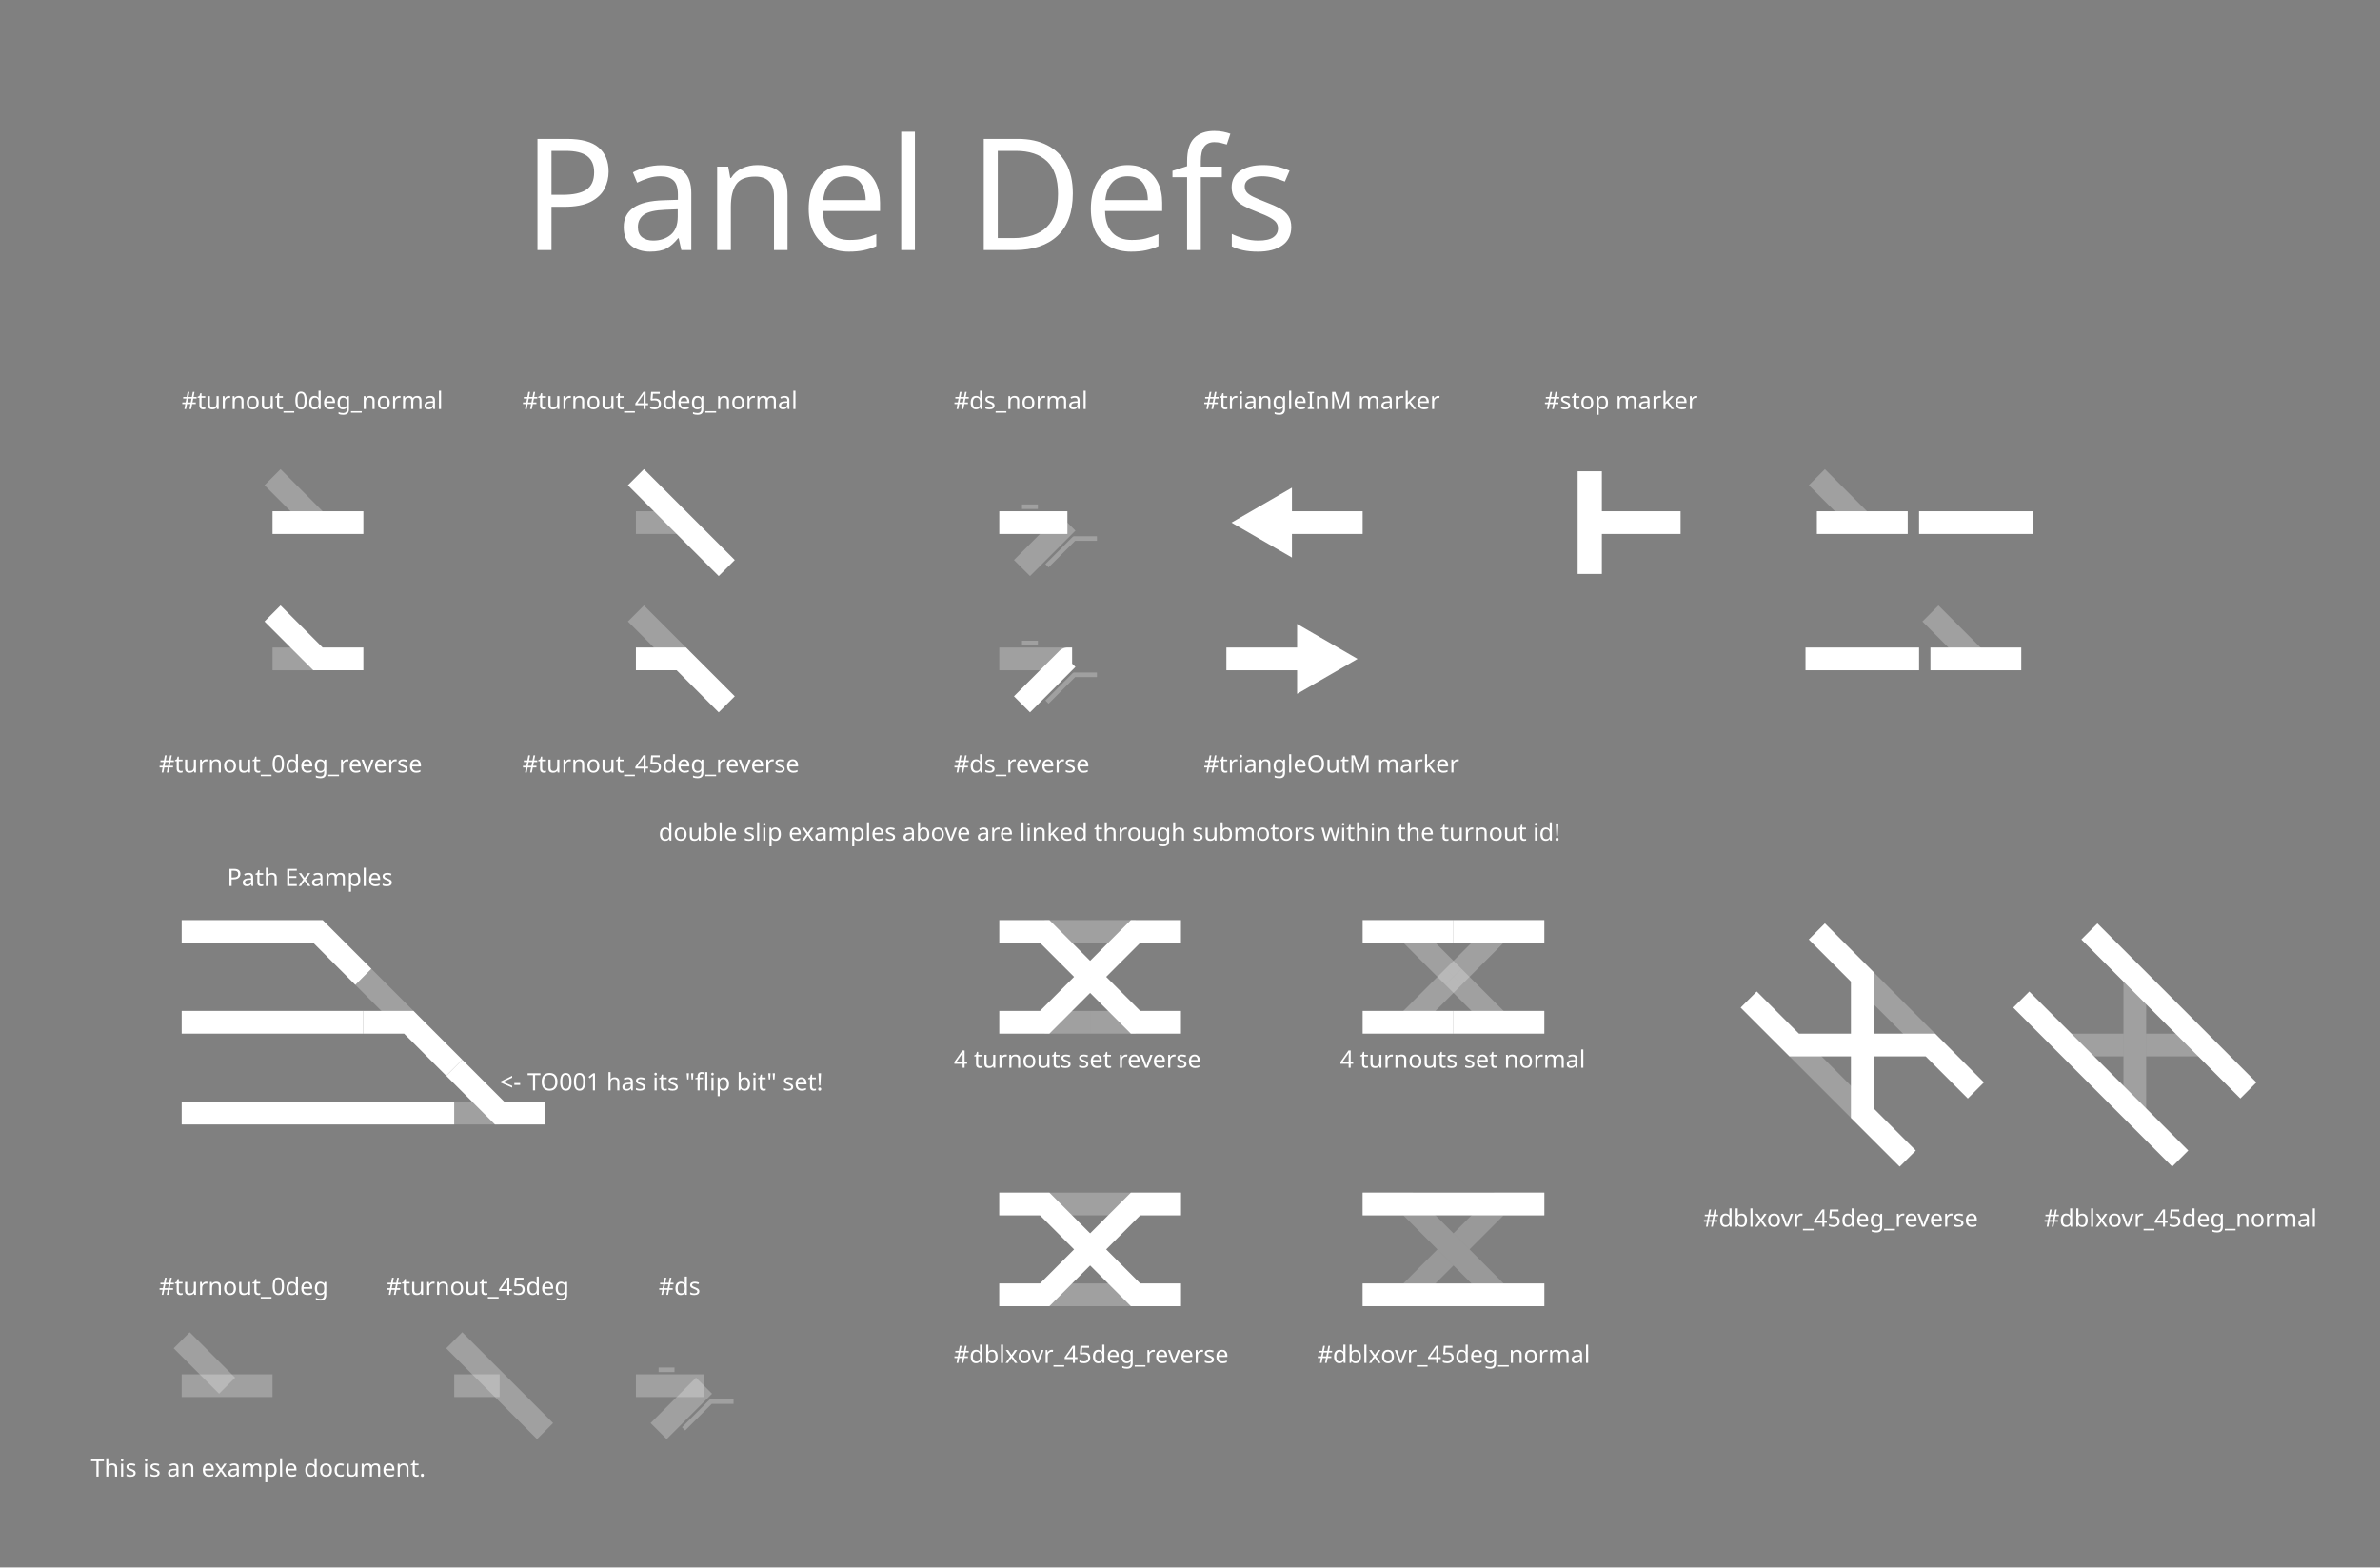
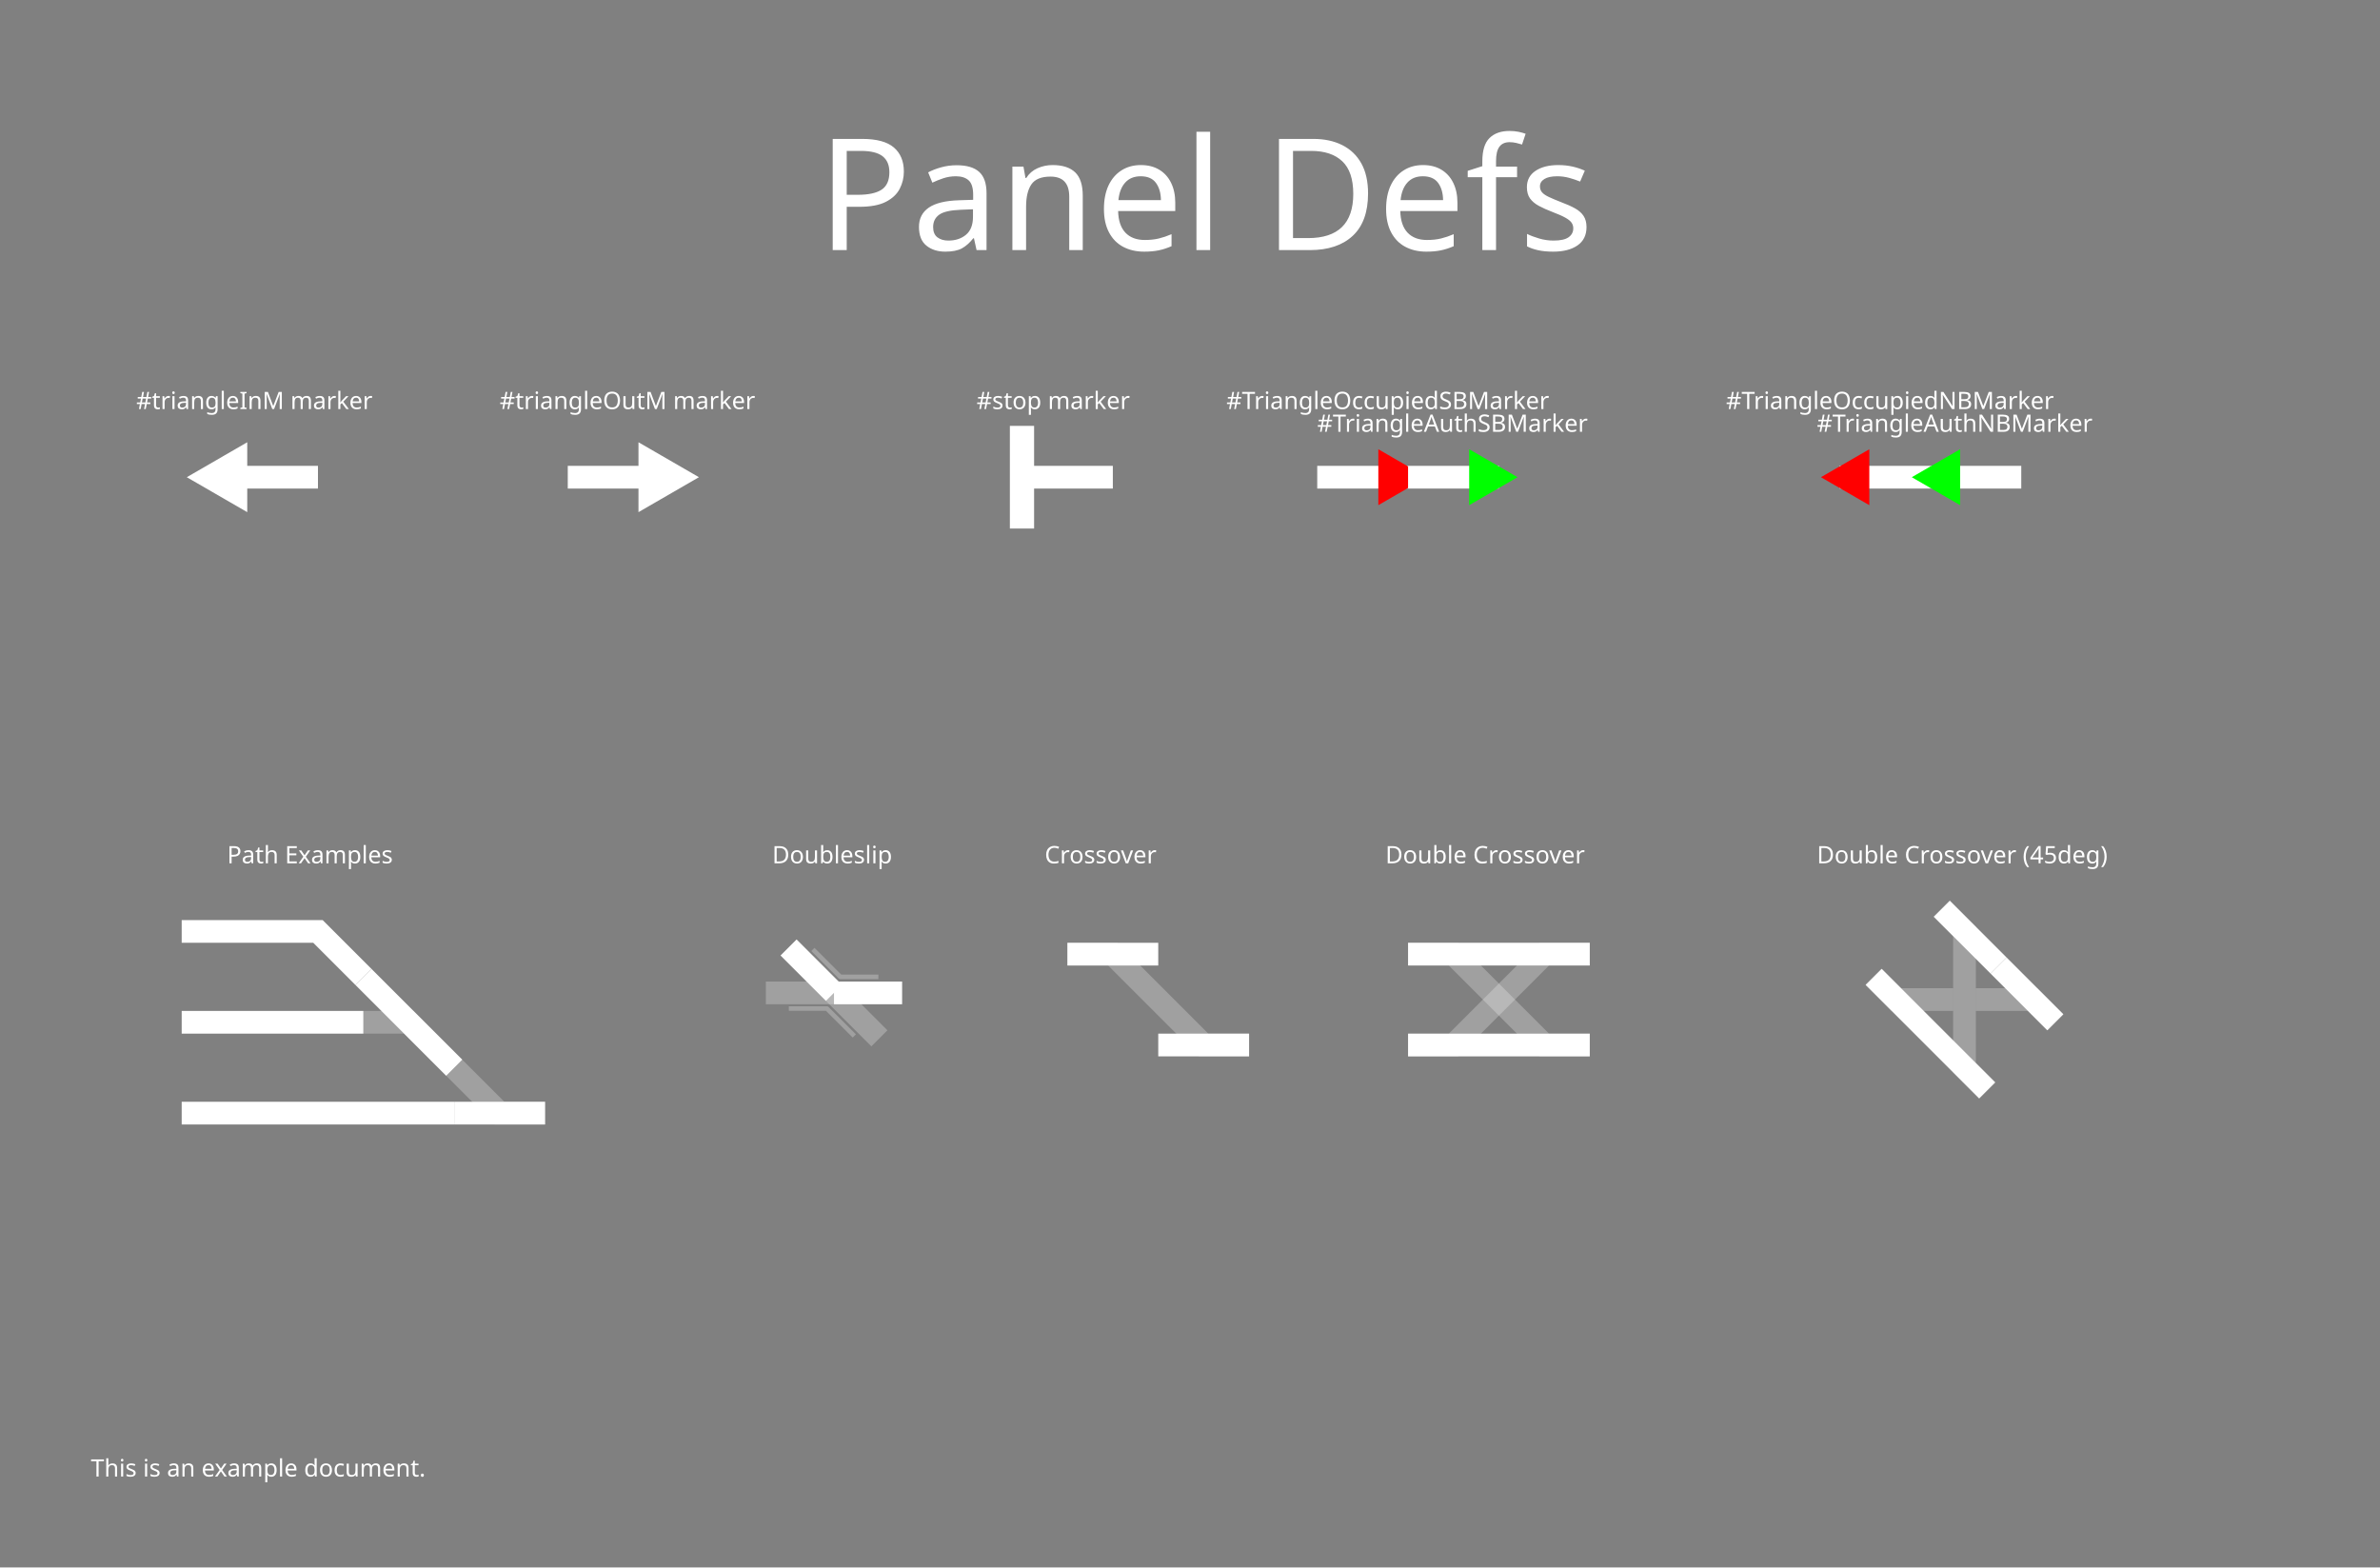
<svg xmlns="http://www.w3.org/2000/svg" xmlns:xlink="http://www.w3.org/1999/xlink" width="1047.958" height="690.115" id="svg2" version="1.1">
  <defs id="defs4">
    <linearGradient id="linearGradient5066">
      <stop style="stop-color:#000000;stop-opacity:0.188;" offset="0" id="stop5068" />
      <stop style="stop-color:#000000;stop-opacity:0;" offset="1" id="stop5070" />
    </linearGradient>
    <linearGradient id="linearGradient4692">
      <stop id="stop4694" offset="0" style="stop-color:#ffffff;stop-opacity:0.753;" />
      <stop id="stop4696" offset="1" style="stop-color:#ffffff;stop-opacity:0;" />
    </linearGradient>
    <linearGradient id="linearGradient4186">
      <stop style="stop-color:#808080;stop-opacity:1;" offset="0" id="stop4188" />
      <stop style="stop-color:#000000;stop-opacity:0;" offset="1" id="stop4190" />
    </linearGradient>
    <linearGradient id="linearGradient4137" paint="solid">
      <stop style="stop-color:#00ff00;stop-opacity:1;" offset="0" id="stop4139" />
    </linearGradient>
    <linearGradient xlink:href="#linearGradient4186" id="linearGradient4976" gradientUnits="userSpaceOnUse" x1="39.5" y1="75.114" x2="70.5" y2="75.114" />
    <linearGradient xlink:href="#linearGradient4186" id="linearGradient4978" gradientUnits="userSpaceOnUse" x1="39.5" y1="75.114" x2="70.5" y2="75.114" />
    <radialGradient xlink:href="#linearGradient4692" id="radialGradient5060" gradientUnits="userSpaceOnUse" cx="55" cy="75.114" fx="55" fy="75.114" r="15" />
    <radialGradient xlink:href="#linearGradient5066" id="radialGradient5064" gradientUnits="userSpaceOnUse" cx="55" cy="75.114" fx="55" fy="75.114" r="15" />
    <radialGradient xlink:href="#linearGradient4692" id="radialGradient4247" gradientUnits="userSpaceOnUse" cx="55" cy="75.114" fx="55" fy="75.114" r="15" />
    <radialGradient xlink:href="#linearGradient5066" id="radialGradient4249" gradientUnits="userSpaceOnUse" cx="55" cy="75.114" fx="55" fy="75.114" r="15" />
    <radialGradient xlink:href="#linearGradient5066" id="radialGradient4251" gradientUnits="userSpaceOnUse" cx="55" cy="75.114" fx="55" fy="75.114" r="15" />
    <linearGradient xlink:href="#linearGradient4186" id="linearGradient4253" gradientUnits="userSpaceOnUse" x1="39.5" y1="75.114" x2="70.5" y2="75.114" />
    <linearGradient xlink:href="#linearGradient4186" id="linearGradient4255" gradientUnits="userSpaceOnUse" x1="39.5" y1="75.114" x2="70.5" y2="75.114" />
    <marker orient="auto" refY="0" refX="0.6" id="TriangleAuthNBMarker" style="overflow:visible">
      <path id="TriangleAuthNBMarkerPath" d="m 5.77,0 -8.65,5 0,-10 8.65,5 z" style="fill:#00ff00;fill-rule:evenodd;stroke:#00ff00;stroke-width:1pt;marker-start:none" transform="scale(0.2,0.2)" />
    </marker>
    <marker orient="auto" refY="0" refX="-0.6" id="TriangleAuthSBMarker" style="overflow:visible">
      <path id="TriangleAuthSBMarkerPath" d="m 5.77,0 -8.65,5 0,-10 8.65,5 z" style="fill:#00ff00;fill-rule:evenodd;stroke:#00ff00;stroke-width:1pt;marker-start:none" transform="scale(-0.2,-0.2)" />
    </marker>
    <marker orient="auto" refY="0" refX="0.6" id="TriangleOccupiedNBMarker" style="overflow:visible">
      <path id="TriangleOccupiedNBMarkerPath" d="m 5.77,0 -8.65,5 0,-10 8.65,5 z" style="fill:#ff0000;fill-rule:evenodd;stroke:#ff0000;stroke-width:1pt;marker-start:none" transform="scale(0.2,0.2)" />
    </marker>
    <marker orient="auto" refY="0" refX="-0.6" id="TriangleOccupiedSBMarker" style="overflow:visible">
      <path id="TriangleOccupiedSBMarkerPath" d="m 5.77,0 -8.65,5 0,-10 8.65,5 z" style="fill:#ff0000;fill-rule:evenodd;stroke:#ff0000;stroke-width:1pt;marker-start:none" transform="scale(-0.2,-0.2)" />
    </marker>
    <marker orient="auto" refY="0" refX="0" id="TriangleOutM" style="overflow:visible">
      <path id="path4051" d="m 5.77,0 -8.65,5 0,-10 8.65,5 z" style="fill:#ffffff;fill-rule:evenodd;stroke:#ffffff;stroke-width:1pt;marker-start:none" transform="scale(0.25,0.25)" />
    </marker>
+     <marker orient="auto" refY="0" refX="0" id="TriangleInM" style="overflow:visible">
+       <path id="path4042" d="m 5.77,0 -8.65,5 0,-10 8.65,5 z" style="fill:#ffffff;fill-rule:evenodd;stroke:#ffffff;stroke-width:1pt;marker-start:none" transform="scale(-0.25,-0.25)" />
+     </marker>
    <marker orient="auto" refY="0" refX="0" id="StopM" style="overflow:visible">
      <path id="path4078" d="M 0,5.65 0,-5.65" style="fill:none;stroke:#ffffff;stroke-width:2pt" transform="scale(0.4,0.4)" />
    </marker>
-     <marker orient="auto" refY="0" refX="0" id="TriangleInM" style="overflow:visible">
-       <path id="path4042" d="m 5.77,0 -8.65,5 0,-10 8.65,5 z" style="fill:#ffffff;fill-rule:evenodd;stroke:#ffffff;stroke-width:1pt;marker-start:none" transform="scale(-0.25,-0.25)" />
-     </marker>
-     <symbol id="turnout_0deg">
-       <path style="fill:none;stroke:#ffffff;stroke-width:10;stroke-linecap:butt;stroke-linejoin:miter;stroke-miterlimit:4;stroke-opacity:0.25;stroke-dasharray:none" d="m 80,300 40,0" id="path3179" />
-       <path id="path3181" d="m 80,280 20,20" style="fill:none;stroke:#ffffff;stroke-width:10;stroke-linecap:butt;stroke-linejoin:miter;stroke-miterlimit:4;stroke-opacity:0.25;stroke-dasharray:none" />
-     </symbol>
-     <symbol id="turnout_45deg">
-       <path id="path3201" d="m 260,360 40,40" style="fill:none;stroke:#ffffff;stroke-width:10;stroke-linecap:butt;stroke-linejoin:miter;stroke-miterlimit:4;stroke-opacity:0.25;stroke-dasharray:none" />
-       <path style="fill:none;stroke:#ffffff;stroke-width:10;stroke-linecap:butt;stroke-linejoin:miter;stroke-miterlimit:4;stroke-opacity:0.25;stroke-dasharray:none" d="m 260,380 20,0" id="path3203" />
-     </symbol>
-     <symbol id="ds">
-       <path id="path3193" d="m 200,520 30,0" style="fill:none;stroke:#ffffff;stroke-width:10;stroke-linecap:butt;stroke-linejoin:miter;stroke-miterlimit:4;stroke-opacity:0.25;stroke-dasharray:none" />
-       <path id="path3195" d="m 210,500 20,20" style="fill:none;stroke:#ffffff;stroke-width:10;stroke-linecap:butt;stroke-linejoin:round;stroke-miterlimit:4;stroke-opacity:0.25;stroke-dasharray:none" />
-       <use height="690.115" width="1047.958" y="0" x="0" xlink:href="#doubleslip_guard" id="use3197" />
-     </symbol>
-     <symbol id="turnout_0deg_normal">
-       <path id="turnout_0deg_normalSelected" d="m 80,300 40,0" style="fill:none;stroke:#ffffff;stroke-width:10;stroke-linecap:butt;stroke-linejoin:miter;stroke-miterlimit:4;stroke-opacity:1;stroke-dasharray:none;cursor:pointer" />
-       <path style="fill:none;stroke:#ffffff;stroke-width:10;stroke-linecap:butt;stroke-linejoin:miter;stroke-miterlimit:4;stroke-opacity:0.25;stroke-dasharray:none;cursor:pointer" d="m 80,280 20,20" id="turnout_0deg_reverseUnselected" />
-     </symbol>
-     <symbol id="turnout_0deg_reverse">
-       <path style="fill:none;stroke:#ffffff;stroke-width:10;stroke-linecap:butt;stroke-linejoin:miter;stroke-miterlimit:4;stroke-opacity:1;stroke-dasharray:none;cursor:pointer" d="m 80,280 20,20 20,0" id="turnout_0deg_reverseSelected" />
-       <path id="turnout_0deg_normalUnselected" d="m 80,300 20,0" style="fill:none;stroke:#ffffff;stroke-width:10;stroke-linecap:butt;stroke-linejoin:miter;stroke-miterlimit:4;stroke-opacity:0.25;stroke-dasharray:none;cursor:pointer" />
-     </symbol>
-     <symbol id="turnout_45deg_reverse">
-       <path id="turnout_45deg_reverseSelected" d="m 260,380 20,0 20,20" style="fill:none;stroke:#ffffff;stroke-width:10;stroke-linecap:butt;stroke-linejoin:miter;stroke-miterlimit:4;stroke-opacity:1;stroke-dasharray:none;cursor:pointer" />
-       <path style="fill:none;stroke:#ffffff;stroke-width:10;stroke-linecap:butt;stroke-linejoin:miter;stroke-miterlimit:4;stroke-opacity:0.25;stroke-dasharray:none;cursor:pointer" d="m 260,360 20,20" id="turnout_45deg_normalUnselected" />
-     </symbol>
-     <symbol id="turnout_45deg_normal">
-       <path style="fill:none;stroke:#ffffff;stroke-width:10;stroke-linecap:butt;stroke-linejoin:miter;stroke-miterlimit:4;stroke-opacity:1;stroke-dasharray:none;cursor:pointer" d="m 260,360 40,40" id="turnout_45deg_normalSelected" />
-       <path id="turnout_45deg_reverseUnselected" d="m 260,380 20,0" style="fill:none;stroke:#ffffff;stroke-width:10;stroke-linecap:butt;stroke-linejoin:miter;stroke-miterlimit:4;stroke-opacity:0.25;stroke-dasharray:none;cursor:pointer" />
-     </symbol>
-     <symbol id="ds_normal">
-       <path style="fill:none;stroke:#ffffff;stroke-width:10;stroke-linecap:butt;stroke-linejoin:miter;stroke-miterlimit:4;stroke-opacity:1;stroke-dasharray:none;cursor:pointer" d="m 200,520 30,0" id="ds_normal_selected" />
-       <path style="fill:none;stroke:#ffffff;stroke-width:10;stroke-linecap:butt;stroke-linejoin:round;stroke-miterlimit:4;stroke-opacity:0.25;stroke-dasharray:none;cursor:pointer" d="m 210,500 20,20" id="ds_normal_unselected" />
-       <use id="ds_normal_guard" xlink:href="#doubleslip_guard" x="0" y="0" width="1047.958" height="690.115" />
-     </symbol>
-     <symbol id="ds_reverse">
-       <path id="ds_reverse_selected" d="m 210,500 20,20 2.071,0" style="fill:none;stroke:#ffffff;stroke-width:10;stroke-linecap:butt;stroke-linejoin:round;stroke-miterlimit:4;stroke-opacity:1;stroke-dasharray:none;cursor:pointer" />
-       <path id="ds_reverse_unselected" d="m 200,520 30,0" style="fill:none;stroke:#ffffff;stroke-width:10;stroke-linecap:butt;stroke-linejoin:miter;stroke-miterlimit:4;stroke-opacity:0.25;stroke-dasharray:none;cursor:pointer" />
-       <use height="690.115" width="1047.958" y="0" x="0" xlink:href="#doubleslip_guard" id="ds_reverse_guard" />
-     </symbol>
-     <symbol id="doubleslip_guard">
-       <path style="fill:none;stroke:#ffffff;stroke-width:2;stroke-linecap:butt;stroke-linejoin:round;stroke-miterlimit:4;stroke-opacity:0.25;stroke-dasharray:none;cursor:pointer" d="m 221,501 12,12 10,0" id="path3187" />
-       <path id="path3189" d="m 210,527 7,0" style="fill:none;stroke:#ffffff;stroke-width:2;stroke-linecap:butt;stroke-linejoin:round;stroke-miterlimit:4;stroke-opacity:0.25;stroke-dasharray:none;cursor:pointer" />
-     </symbol>
-     <symbol id="dblxovr_0deg_normal">
-       <path style="opacity:0.203;fill:none;stroke:#ffffff;stroke-width:10;stroke-linecap:butt;stroke-linejoin:miter;stroke-miterlimit:4;stroke-opacity:1;stroke-dasharray:none;cursor:pointer" d="m 600,574.094 20,0 40,-40 20,0" id="path3963" />
-       <path style="fill:none;stroke:#ffffff;stroke-width:10;stroke-linecap:butt;stroke-linejoin:miter;stroke-miterlimit:4;stroke-opacity:1;stroke-dasharray:none;cursor:pointer" d="m 600,534.094 80,0" id="path3965" />
-       <path id="path3967" d="m 600,534.094 20,0 16.461,16.461" style="opacity:0.198;fill:none;stroke:#ffffff;stroke-width:10;stroke-linecap:butt;stroke-linejoin:miter;stroke-miterlimit:4;stroke-opacity:1;stroke-dasharray:none;cursor:pointer" />
-       <path id="path3969" d="m 600,574.094 80,0" style="fill:none;stroke:#ffffff;stroke-width:10;stroke-linecap:butt;stroke-linejoin:miter;stroke-miterlimit:4;stroke-opacity:1;stroke-dasharray:none;cursor:pointer" />
-       <path style="opacity:0.198;fill:none;stroke:#ffffff;stroke-width:10;stroke-linecap:butt;stroke-linejoin:miter;stroke-miterlimit:4;stroke-opacity:1;stroke-dasharray:none;cursor:pointer" d="m 680,574.094 -20,0 -16.461,-16.461" id="path3973" />
-     </symbol>
-     <symbol id="dblxovr_0deg_reverse">
-       <path transform="translate(0,3.979257)" id="path3953" d="m 600,570.115 20,0 40,-40 20,0" style="fill:none;stroke:#ffffff;stroke-width:10;stroke-linecap:butt;stroke-linejoin:miter;stroke-miterlimit:4;stroke-opacity:1;stroke-dasharray:none;cursor:pointer" />
-       <path id="path3959" d="m 600,574.094 80,0" style="opacity:0.25;fill:none;stroke:#ffffff;stroke-width:10;stroke-linecap:butt;stroke-linejoin:miter;stroke-miterlimit:4;stroke-opacity:1;stroke-dasharray:none;cursor:pointer" />
-       <path style="fill:none;stroke:#ffffff;stroke-width:10;stroke-linecap:butt;stroke-linejoin:miter;stroke-miterlimit:4;stroke-opacity:1;stroke-dasharray:none;cursor:pointer" d="m 600,534.094 20,0 40,40 20,0" id="path3955" />
-       <path style="opacity:0.25;fill:none;stroke:#ffffff;stroke-width:10;stroke-linecap:butt;stroke-linejoin:miter;stroke-miterlimit:4;stroke-opacity:1;stroke-dasharray:none;cursor:pointer" d="m 600,534.094 80,0" id="path3961" />
-     </symbol>
-     <symbol id="dblxovr_45deg_normal">
-       <path style="opacity:0.25;fill:none;stroke:#ffffff;stroke-width:10;stroke-linecap:butt;stroke-linejoin:miter;stroke-miterlimit:4;stroke-opacity:1;stroke-dasharray:none;cursor:pointer" d="m 740,594.094 0,25" id="path3916" />
-       <path style="opacity:0.25;fill:none;stroke:#ffffff;stroke-width:10;stroke-linecap:butt;stroke-linejoin:miter;stroke-miterlimit:4;stroke-opacity:1;stroke-dasharray:none;cursor:pointer" d="m 710,624.094 60,0" id="path3918" />
-       <path style="fill:none;stroke:#ffffff;stroke-width:10;stroke-linecap:butt;stroke-linejoin:miter;stroke-miterlimit:4;stroke-opacity:1;stroke-dasharray:none;cursor:pointer" d="m 720,574.094 70,70" id="path3920" />
-       <path id="path3922" d="m 690,604.094 70,70" style="fill:none;stroke:#ffffff;stroke-width:10;stroke-linecap:butt;stroke-linejoin:miter;stroke-miterlimit:4;stroke-opacity:1;stroke-dasharray:none;cursor:pointer" />
-       <path id="path3924" d="m 740,629.094 0,25" style="opacity:0.25;fill:none;stroke:#ffffff;stroke-width:10;stroke-linecap:butt;stroke-linejoin:miter;stroke-miterlimit:4;stroke-opacity:1;stroke-dasharray:none;cursor:pointer" />
-     </symbol>
-     <symbol id="dblxovr_45deg_reverse">
-       <path id="path3122" d="m 720,574.094 20,20 0,60 20,20" style="fill:none;stroke:#ffffff;stroke-width:10;stroke-linecap:butt;stroke-linejoin:miter;stroke-miterlimit:4;stroke-opacity:1;stroke-dasharray:none;cursor:pointer" />
-       <path id="path3124" d="m 690,604.094 20,20 60,0 20,20" style="fill:none;stroke:#ffffff;stroke-width:10;stroke-linecap:butt;stroke-linejoin:miter;stroke-miterlimit:4;stroke-opacity:1;stroke-dasharray:none;cursor:pointer" />
-       <path id="path3912" d="m 720,574.094 70,70" style="opacity:0.25;fill:none;stroke:#ffffff;stroke-width:10;stroke-linecap:butt;stroke-linejoin:miter;stroke-miterlimit:4;stroke-opacity:1;stroke-dasharray:none;cursor:pointer" />
-       <path style="opacity:0.25;fill:none;stroke:#ffffff;stroke-width:10;stroke-linecap:butt;stroke-linejoin:miter;stroke-miterlimit:4;stroke-opacity:1;stroke-dasharray:none;cursor:pointer" d="m 690,604.094 70,70" id="path3914" />
-     </symbol>
  </defs>
  <g id="backgroundLayer" transform="translate(0,-312.2469)">
    <rect style="fill:#808080;fill-opacity:1;fill-rule:evenodd;stroke:none" id="panelBackground" width="1047.958" height="690.115" x="0" y="312.247" />
  </g>
  <g id="industrialTrackLayer" transform="translate(0,-3.979257)">
-     <use x="0" y="0" xlink:href="#turnout_0deg_reverse" id="TO468" transform="translate(40,-5.905997)" width="1047.958" height="740.115">
-       </use>
-     <use height="740.115" width="1047.958" transform="translate(40,-65.906)" id="TO467" xlink:href="#turnout_0deg_normal" y="0" x="0">
-       </use>
-     <use x="0" y="0" xlink:href="#turnout_45deg_normal" id="TO470" transform="translate(20,-145.906)" width="1047.958" height="740.115">
-       </use>
-     <use height="740.115" width="1047.958" transform="translate(20,-85.906)" id="TO472" xlink:href="#turnout_45deg_reverse" y="0" x="0">
-       </use>
-     <use height="690.115" width="1047.958" transform="matrix(1,0,0,-1,240,814.094)" id="TO518B" xlink:href="#ds_reverse" y="0" x="0">
-       </use>
-     <text xml:space="preserve" style="font-size:10.575px;font-style:normal;font-weight:normal;line-height:125%;letter-spacing:0px;word-spacing:0px;fill:#ffffff;fill-opacity:1;stroke:none;font-family:Sans" x="80" y="184.094" id="text3182">
-       <tspan id="tspan3184" x="80" y="184.094">#turnout_0deg_normal</tspan>
+     <g id="g3199" transform="translate(-320,-40.0005)">
+       <path style="opacity:0.25;fill:none;stroke:#ffffff;stroke-width:10;stroke-linecap:butt;stroke-linejoin:miter;stroke-miterlimit:4;stroke-opacity:1;stroke-dasharray:none" d="m 520,514.095 20,20 20,0" id="TO01.R" />
+       <path id="TO01.N" d="m 520,534.095 40,0" style="fill:none;stroke:#ffffff;stroke-width:10;stroke-linecap:butt;stroke-linejoin:miter;stroke-miterlimit:4;stroke-opacity:1;stroke-dasharray:none" />
+     </g>
+     <g id="g3187" transform="matrix(-1,0,0,-1,600,868.1885)">
+       <path style="opacity:0.25;fill:none;stroke:#ffffff;stroke-width:10;stroke-linecap:butt;stroke-linejoin:miter;stroke-miterlimit:4;stroke-opacity:1;stroke-dasharray:none" d="m 440,414.094 -20,0 -20,-20" id="TO02.N" />
+       <path id="TO02.R" d="m 440,434.094 c -13.333,-13.333 -26.667,-26.667 -40,-40" style="fill:none;stroke:#ffffff;stroke-width:10;stroke-linecap:butt;stroke-linejoin:miter;stroke-miterlimit:4;stroke-opacity:1;stroke-dasharray:none" />
+     </g>
+     <g id="g4691" transform="translate(137.2181,-92.93973)">
+       <g transform="matrix(-1,0,0,-1,540,1108.189)" id="g4675">
+         <path style="opacity:0.25;fill:none;stroke:#ffffff;stroke-width:10;stroke-linecap:butt;stroke-linejoin:miter;stroke-miterlimit:4;stroke-opacity:1;stroke-dasharray:none;display:inline" d="m 290,554.095 20,20" id="TO03.N" />
+         <path id="TO03.R" d="m 280,574.095 30,0" style="fill:none;stroke:#ffffff;stroke-width:10;stroke-linecap:butt;stroke-linejoin:miter;stroke-miterlimit:4;stroke-opacity:1;stroke-dasharray:none;display:inline" />
+       </g>
+       <g id="g4679" transform="translate(-80,-40)">
+         <path style="opacity:0.25;fill:none;stroke:#ffffff;stroke-width:10;stroke-linecap:butt;stroke-linejoin:miter;stroke-miterlimit:4;stroke-opacity:1;stroke-dasharray:none;display:inline" d="m 280,574.095 30,0" id="TO04.N" />
+         <path id="TO04.R" d="m 290,554.095 20,20" style="fill:none;stroke:#ffffff;stroke-width:10;stroke-linecap:butt;stroke-linejoin:miter;stroke-miterlimit:4;stroke-opacity:1;stroke-dasharray:none;display:inline" />
+       </g>
+       <path style="opacity:0.25;fill:none;stroke:#ffffff;stroke-width:2;stroke-linecap:butt;stroke-linejoin:round;stroke-miterlimit:4;stroke-opacity:1;stroke-dasharray:none;display:inline" d="m 238.964,553.058 -12.073,-12.073 -16.776,0" id="path4685" />
+       <path id="path4689" d="m 220.709,514.961 12.073,12.073 16.776,0" style="opacity:0.25;fill:none;stroke:#ffffff;stroke-width:2;stroke-linecap:butt;stroke-linejoin:round;stroke-miterlimit:4;stroke-opacity:1;stroke-dasharray:none;display:inline" />
+     </g>
+     <g transform="matrix(-1,0,0,-1,1315,858.1885)" id="g3337">
+       <path id="TO05A.N" d="m 445,414.094 -25,0 -10,-10" style="opacity:0.25;fill:none;stroke:#ffffff;stroke-width:10;stroke-linecap:butt;stroke-linejoin:miter;stroke-miterlimit:4;stroke-opacity:1;stroke-dasharray:none" />
+       <path style="fill:none;stroke:#ffffff;stroke-width:10;stroke-linecap:butt;stroke-linejoin:miter;stroke-miterlimit:4;stroke-opacity:1;stroke-dasharray:none" d="m 435,429.094 c -13.333,-13.333 -11.667,-11.667 -25,-25" id="TO05A.R" />
+     </g>
+     <g id="g3343" transform="matrix(0,1,1,0,450.9055,-5.906027)">
+       <path style="opacity:0.25;fill:none;stroke:#ffffff;stroke-width:10;stroke-linecap:butt;stroke-linejoin:miter;stroke-miterlimit:4;stroke-opacity:1;stroke-dasharray:none" d="m 490,424.094 -10,-10 -60,0 -10,-10" id="TO05B.N" />
+       <path id="TO05B.R" d="m 435,429.094 c -13.333,-13.333 -11.667,-11.667 -25,-25" style="fill:none;stroke:#ffffff;stroke-width:10;stroke-linecap:butt;stroke-linejoin:miter;stroke-miterlimit:4;stroke-opacity:1;stroke-dasharray:none" />
+     </g>
+     <g id="g3355" transform="translate(415,29.99953)">
+       <path style="opacity:0.25;fill:none;stroke:#ffffff;stroke-width:10;stroke-linecap:butt;stroke-linejoin:miter;stroke-miterlimit:4;stroke-opacity:1;stroke-dasharray:none" d="m 445,414.094 -25,3e-5 -10,-10" id="TO05C.N" />
+       <path id="TO05C.R" d="m 460,454.094 c -13.333,-13.333 -36.667,-36.667 -50,-50" style="fill:none;stroke:#ffffff;stroke-width:10;stroke-linecap:butt;stroke-linejoin:miter;stroke-miterlimit:4;stroke-opacity:1;stroke-dasharray:none" />
+     </g>
+     <g id="g134" transform="translate(220,59.9995)">
+       <path style="opacity:0.25;fill:none;stroke:#ffffff;stroke-width:10;stroke-linecap:butt;stroke-linejoin:miter;stroke-miterlimit:4;stroke-opacity:1;stroke-dasharray:none" d="m 480,364.094 -20,0 -40,40 -20,0" id="TO06A.R" />
+       <path id="TO06A.N" d="m 480,404.094 c -20,0 -60,6e-5 -80,0" style="fill:none;stroke:#ffffff;stroke-width:10;stroke-linecap:butt;stroke-linejoin:miter;stroke-miterlimit:4;stroke-opacity:1;stroke-dasharray:none" />
+     </g>
+     <g id="g138" transform="matrix(0,1,1,0,275.9055,-25.90603)">
+       <path style="opacity:0.25;fill:none;stroke:#ffffff;stroke-width:10;stroke-linecap:butt;stroke-linejoin:miter;stroke-miterlimit:4;stroke-opacity:1;stroke-dasharray:none" d="m 490,424.094 3e-5,-20 -40,-40 0,-20" id="TO06B.R" />
+       <path id="TO06B.N" d="m 450,424.094 c 0,-20 0,-60 0,-80" style="fill:none;stroke:#ffffff;stroke-width:10;stroke-linecap:butt;stroke-linejoin:miter;stroke-miterlimit:4;stroke-opacity:1;stroke-dasharray:none" />
+     </g>
+     <g transform="matrix(-1,0,0,-1,1030,958.1885)" id="g459">
+       <path id="TO07A.R" d="m 480,494.094 20,0 40,40 20,0" style="opacity:0.25;fill:none;stroke:#ffffff;stroke-width:10;stroke-linecap:butt;stroke-linejoin:miter;stroke-miterlimit:4;stroke-opacity:1;stroke-dasharray:none" />
+       <path style="fill:none;stroke:#ffffff;stroke-width:10;stroke-linecap:butt;stroke-linejoin:miter;stroke-miterlimit:4;stroke-opacity:1;stroke-dasharray:none" d="m 520,534.095 40,0" id="TO07A.N" />
+     </g>
+     <g transform="translate(-10,-70.0005)" id="g463">
+       <path id="TO07B.R" d="m 560,534.095 0,0" style="opacity:0.25;fill:none;stroke:#ffffff;stroke-width:10;stroke-linecap:butt;stroke-linejoin:miter;stroke-miterlimit:4;stroke-opacity:1;stroke-dasharray:none" />
+       <path style="fill:none;stroke:#ffffff;stroke-width:10;stroke-linecap:butt;stroke-linejoin:miter;stroke-miterlimit:4;stroke-opacity:1;stroke-dasharray:none" d="m 560,534.095 -40,0" id="TO07B.N" />
+     </g>
+     <text id="text3992" y="384.094" x="460" style="font-size:10.575px;font-style:normal;font-weight:normal;line-height:125%;letter-spacing:0px;word-spacing:0px;fill:#ffffff;fill-opacity:1;stroke:none;font-family:Sans" xml:space="preserve">
+       <tspan y="384.094" x="460" id="tspan3994">Crossover</tspan>
    </text>
-     <text id="text3972" y="344.094" x="70" style="font-size:10.575px;font-style:normal;font-weight:normal;line-height:125%;letter-spacing:0px;word-spacing:0px;fill:#ffffff;fill-opacity:1;stroke:none;font-family:Sans" xml:space="preserve">
-       <tspan y="344.094" x="70" id="tspan3974">#turnout_0deg_reverse</tspan>
-     </text>
-     <text id="text3976" y="184.094" x="230" style="font-size:10.575px;font-style:normal;font-weight:normal;line-height:125%;letter-spacing:0px;word-spacing:0px;fill:#ffffff;fill-opacity:1;stroke:none;font-family:Sans" xml:space="preserve">
-       <tspan y="184.094" x="230" id="tspan3978">#turnout_45deg_normal</tspan>
-     </text>
-     <text xml:space="preserve" style="font-size:10.575px;font-style:normal;font-weight:normal;line-height:125%;letter-spacing:0px;word-spacing:0px;fill:#ffffff;fill-opacity:1;stroke:none;font-family:Sans" x="230" y="344.094" id="text3980">
-       <tspan id="tspan3982" x="230" y="344.094">#turnout_45deg_reverse</tspan>
-     </text>
-     <use x="0" y="0" xlink:href="#ds_normal" id="TO518A" transform="matrix(1,0,0,-1,240,754.094)" width="1047.958" height="690.115">
-       </use>
-     <text xml:space="preserve" style="font-size:10.575px;font-style:normal;font-weight:normal;line-height:125%;letter-spacing:0px;word-spacing:0px;fill:#ffffff;fill-opacity:1;stroke:none;font-family:Sans" x="420" y="184.094" id="text3988">
-       <tspan id="tspan3990" x="420" y="184.094">#ds_normal</tspan>
-     </text>
-     <text id="text3992" y="344.094" x="420" style="font-size:10.575px;font-style:normal;font-weight:normal;line-height:125%;letter-spacing:0px;word-spacing:0px;fill:#ffffff;fill-opacity:1;stroke:none;font-family:Sans" xml:space="preserve">
-       <tspan y="344.094" x="420" id="tspan3994">#ds_reverse</tspan>
-     </text>
-     <text id="panelTitle" y="114.094" x="230" style="font-size:68.565px;font-style:normal;font-weight:normal;line-height:125%;letter-spacing:0px;word-spacing:0px;fill:#ffffff;fill-opacity:1;stroke:none;font-family:Sans" xml:space="preserve">
-       <tspan y="114.094" x="230" id="tspan4042">Panel Defs</tspan>
+     <text id="panelTitle" y="114.094" x="360" style="font-size:68.565px;font-style:normal;font-weight:normal;line-height:125%;letter-spacing:0px;word-spacing:0px;fill:#ffffff;fill-opacity:1;stroke:none;font-family:Sans" xml:space="preserve">
+       <tspan y="114.094" x="360" id="tspan4042">Panel Defs</tspan>
    </text>
    <text id="panelStatus" y="654.094" x="40" style="font-size:10.575px;font-style:normal;font-weight:normal;line-height:125%;letter-spacing:0px;word-spacing:0px;fill:#ffffff;fill-opacity:1;stroke:none;font-family:Sans" xml:space="preserve">
      <tspan y="654.094" x="40" id="tspan3077">This is an example document.</tspan>
    </text>
-     <path style="fill:none;stroke:#ffffff;stroke-width:10;stroke-linecap:butt;stroke-linejoin:miter;stroke-opacity:1;stroke-miterlimit:4;stroke-dasharray:none;marker-start:url(#TriangleInM)" d="m 560,230.115 40,0 0,0" id="path3045" transform="translate(0,3.979257)" />
-     <text id="text4205" y="184.094" x="530" style="font-size:10.575px;font-style:normal;font-weight:normal;line-height:125%;letter-spacing:0px;word-spacing:0px;fill:#ffffff;fill-opacity:1;stroke:none;font-family:Sans" xml:space="preserve">
-       <tspan y="184.094" x="530" id="tspan4209">#triangleInM marker</tspan>
+     <path style="fill:none;stroke:#ffffff;stroke-width:10;stroke-linecap:butt;stroke-linejoin:miter;stroke-miterlimit:4;stroke-opacity:1;stroke-dasharray:none;marker-start:url(#TriangleInM)" d="m 100,214.094 40,0 0,0" id="path3045" />
+     <text id="text4205" y="184.094" x="60" style="font-size:10.575px;font-style:normal;font-weight:normal;line-height:125%;letter-spacing:0px;word-spacing:0px;fill:#ffffff;fill-opacity:1;stroke:none;font-family:Sans" xml:space="preserve">
+       <tspan y="184.094" x="60" id="tspan4209">#triangleInM marker</tspan>
    </text>
-     <path id="path4213" d="m 540,294.094 40,0 0,0" style="fill:none;stroke:#ffffff;stroke-width:10;stroke-linecap:butt;stroke-linejoin:miter;stroke-miterlimit:4;stroke-opacity:1;stroke-dasharray:none;marker-start:none;marker-end:url(#TriangleOutM)" />
-     <text xml:space="preserve" style="font-size:10.575px;font-style:normal;font-weight:normal;line-height:125%;letter-spacing:0px;word-spacing:0px;fill:#ffffff;fill-opacity:1;stroke:none;font-family:Sans" x="530" y="344.094" id="text4587">
-       <tspan id="tspan4589" x="530" y="344.094">#triangleOutM marker</tspan>
+     <path id="path4213" d="m 250,214.094 40,0 0,0" style="fill:none;stroke:#ffffff;stroke-width:10;stroke-linecap:butt;stroke-linejoin:miter;stroke-miterlimit:4;stroke-opacity:1;stroke-dasharray:none;marker-start:none;marker-end:url(#TriangleOutM)" />
+     <text xml:space="preserve" style="font-size:10.575px;font-style:normal;font-weight:normal;line-height:125%;letter-spacing:0px;word-spacing:0px;fill:#ffffff;fill-opacity:1;stroke:none;font-family:Sans" x="220" y="184.094" id="text4587">
+       <tspan id="tspan4589" x="220" y="184.094">#triangleOutM marker</tspan>
    </text>
-     <path id="path4591" d="m 700,234.094 40,0 0,0" style="fill:none;stroke:#ffffff;stroke-width:10;stroke-linecap:butt;stroke-linejoin:miter;stroke-miterlimit:4;stroke-opacity:1;stroke-dasharray:none;marker-start:url(#StopM)" />
-     <text xml:space="preserve" style="font-size:10.575px;font-style:normal;font-weight:normal;line-height:125%;letter-spacing:0px;word-spacing:0px;fill:#ffffff;fill-opacity:1;stroke:none;font-family:Sans" x="680" y="184.094" id="text4779">
-       <tspan id="tspan4781" x="680" y="184.094">#stop marker</tspan>
+     <path id="path4591" d="m 450,214.094 40,0 0,0" style="fill:none;stroke:#ffffff;stroke-width:10;stroke-linecap:butt;stroke-linejoin:miter;stroke-miterlimit:4;stroke-opacity:1;stroke-dasharray:none;marker-start:url(#StopM)" />
+     <text xml:space="preserve" style="font-size:10.575px;font-style:normal;font-weight:normal;line-height:125%;letter-spacing:0px;word-spacing:0px;fill:#ffffff;fill-opacity:1;stroke:none;font-family:Sans" x="430" y="184.094" id="text4779">
+       <tspan id="tspan4781" x="430" y="184.094">#stop marker</tspan>
    </text>
-     <use height="740.115" width="1047.958" transform="translate(120,194.094)" id="TO001" xlink:href="#turnout_0deg_reverse" y="0" x="0">
-       </use>
-     <use x="0" y="0" xlink:href="#turnout_45deg_reverse" id="TO002" transform="translate(-100,74.09401)" width="1047.958" height="740.115">
-       </use>
    <path id="path3062" d="m 80,414.094 60,0 20,20" style="fill:none;stroke:#ffffff;stroke-width:10;stroke-linecap:butt;stroke-linejoin:miter;stroke-miterlimit:4;stroke-opacity:1;stroke-dasharray:none;marker-start:none" />
    <path style="fill:none;stroke:#ffffff;stroke-width:10;stroke-linecap:butt;stroke-linejoin:miter;stroke-miterlimit:4;stroke-opacity:1;stroke-dasharray:none;marker-start:none" d="m 80,454.094 80,0 0,0" id="path4036" />
    <path id="path4038" d="m 80,494.094 120,0 0,0" style="fill:none;stroke:#ffffff;stroke-width:10;stroke-linecap:butt;stroke-linejoin:miter;stroke-miterlimit:4;stroke-opacity:1;stroke-dasharray:none;marker-start:none" />
-     <text xml:space="preserve" style="font-size:10.575px;font-style:normal;font-weight:normal;line-height:125%;letter-spacing:0px;word-spacing:0px;fill:#ffffff;fill-opacity:1;stroke:none;font-family:Sans" x="100" y="394.094" id="text4041">
-       <tspan id="tspan4043" x="100" y="394.094">Path Examples</tspan>
+     <text xml:space="preserve" style="font-size:10.575px;font-style:normal;font-weight:normal;line-height:125%;letter-spacing:0px;word-spacing:0px;fill:#ffffff;fill-opacity:1;stroke:none;font-family:Sans" x="100" y="384.094" id="text4041">
+       <tspan id="tspan4043" x="100" y="384.094">Path Examples</tspan>
    </text>
-     <text id="text3063" y="484.094" x="220" style="font-size:10.575px;font-style:normal;font-weight:normal;line-height:125%;letter-spacing:0px;word-spacing:0px;fill:#ffffff;fill-opacity:1;stroke:none;font-family:Sans" xml:space="preserve">
-       <tspan y="484.094" x="220" id="tspan3065">&lt;- TO001 has its "flip bit" set!</tspan>
+     <text id="text3121" y="384.094" x="610" style="font-size:10.575px;font-style:normal;font-weight:normal;line-height:125%;letter-spacing:0px;word-spacing:0px;fill:#ffffff;fill-opacity:1;stroke:none;font-family:Sans" xml:space="preserve">
+       <tspan y="384.094" x="610" id="tspan3123">Double Crossover</tspan>
    </text>
-     <text xml:space="preserve" style="font-size:10.575px;font-style:normal;font-weight:normal;line-height:125%;letter-spacing:0px;word-spacing:0px;fill:#ffffff;fill-opacity:1;stroke:none;font-family:Sans" x="290" y="374.094" id="text3065">
-       <tspan id="tspan3067" x="290" y="374.094">double slip examples above are linked through submotors within the turnout id!</tspan>
+     <text id="text3133" y="384.094" x="340" style="font-size:10.575px;font-style:normal;font-weight:normal;line-height:125%;letter-spacing:0px;word-spacing:0px;fill:#ffffff;fill-opacity:1;stroke:none;font-family:Sans" xml:space="preserve">
+       <tspan y="384.094" x="340" id="tspan3135">Doubleslip</tspan>
    </text>
-     <use x="0" y="0" xlink:href="#turnout_0deg_normal" id="TO998D" transform="translate(560,154.094)" width="1047.958" height="740.115">
-       </use>
-     <use height="740.115" width="1047.958" transform="matrix(-1,0,0,-1,720,714.094)" id="TO998A" xlink:href="#turnout_0deg_normal" y="0" x="0">
-       </use>
-     <use x="0" y="0" xlink:href="#turnout_0deg_normal" id="TO998C" transform="matrix(-1,0,0,1,720,154.094)" width="1047.958" height="740.115">
-       </use>
-     <use height="740.115" width="1047.958" transform="matrix(1,0,0,-1,560,714.094)" id="TO998B" xlink:href="#turnout_0deg_normal" y="0" x="0">
-       </use>
-     <use height="740.115" width="1047.958" transform="translate(400,154.094)" id="xxx2" xlink:href="#turnout_0deg_reverse" y="0" x="0">
-       </use>
-     <use x="0" y="0" xlink:href="#turnout_0deg_reverse" id="TO999A" transform="matrix(-1,0,0,-1,560,714.094)" width="1047.958" height="740.115">
-       </use>
-     <use height="740.115" width="1047.958" transform="matrix(-1,0,0,1,560,154.094)" id="xxx1" xlink:href="#turnout_0deg_reverse" y="0" x="0">
-       </use>
-     <use x="0" y="0" xlink:href="#turnout_0deg_reverse" id="TO999B" transform="matrix(1,0,0,-1,400,714.094)" width="1047.958" height="740.115">
-       </use>
-     <use x="0" y="0" xlink:href="#dblxovr_0deg_reverse" id="TO997" transform="matrix(-1,0,0,1,1120,3.0937499e-6)" width="1047.958" height="740.115">
-       </use>
-     <use height="740.115" width="1047.958" transform="matrix(-1,0,0,1,1280,3.0937499e-6)" id="TO996" xlink:href="#dblxovr_0deg_normal" y="0" x="0">
-       </use>
-     <use x="0" y="0" xlink:href="#dblxovr_45deg_normal" id="TO994" transform="matrix(0,-1,-1,0,1564.094,1204.094)" width="1047.958" height="740.115">
-       </use>
-     <use height="740.115" width="1047.958" transform="matrix(0,-1,-1,0,1444.094,1204.094)" id="TO995" xlink:href="#dblxovr_45deg_reverse" y="0" x="0">
-       </use>
-     <text id="text3113" y="604.094" x="420" style="font-size:10.575px;font-style:normal;font-weight:normal;line-height:125%;letter-spacing:0px;word-spacing:0px;fill:#ffffff;fill-opacity:1;stroke:none;font-family:Sans" xml:space="preserve">
-       <tspan y="604.094" x="420" id="tspan3115">#dblxovr_45deg_reverse</tspan>
+     <text xml:space="preserve" style="font-size:10.575px;font-style:normal;font-weight:normal;line-height:125%;letter-spacing:0px;word-spacing:0px;fill:#ffffff;fill-opacity:1;stroke:none;font-family:Sans" x="800" y="384.094" id="text3221">
+       <tspan id="tspan3223" x="800" y="384.094">Double Crossover (45deg)</tspan>
    </text>
-     <text xml:space="preserve" style="font-size:10.575px;font-style:normal;font-weight:normal;line-height:125%;letter-spacing:0px;word-spacing:0px;fill:#ffffff;fill-opacity:1;stroke:none;font-family:Sans" x="580" y="604.094" id="text3117">
-       <tspan id="tspan3119" x="580" y="604.094">#dblxovr_45deg_normal</tspan>
+     <path style="fill:none;stroke:#ffffff;stroke-width:10;stroke-linecap:butt;stroke-linejoin:miter;stroke-miterlimit:4;stroke-opacity:1;stroke-dasharray:none;marker-start:url(#TriangleOccupiedSBMarker);marker-end:none" d="m 620,214.094 -40,0 0,0" id="path3225" />
+     <path id="path3227" d="m 660,214.094 -40,0 0,0" style="fill:none;stroke:#ffffff;stroke-width:10;stroke-linecap:butt;stroke-linejoin:miter;stroke-miterlimit:4;stroke-opacity:1;stroke-dasharray:none;marker-start:url(#TriangleAuthSBMarker);marker-end:none" />
+     <text xml:space="preserve" style="font-size:10.575px;font-style:normal;font-weight:normal;line-height:125%;letter-spacing:0px;word-spacing:0px;fill:#ffffff;fill-opacity:1;stroke:none;font-family:Sans" x="580" y="194.094" id="text3147">
+       <tspan id="tspan3149" x="580" y="194.094">#TriangleAuthSBMarker</tspan>
    </text>
-     <text id="text3121" y="544.094" x="750" style="font-size:10.575px;font-style:normal;font-weight:normal;line-height:125%;letter-spacing:0px;word-spacing:0px;fill:#ffffff;fill-opacity:1;stroke:none;font-family:Sans" xml:space="preserve">
-       <tspan y="544.094" x="750" id="tspan3123">#dblxovr_45deg_reverse</tspan>
+     <path id="path8815" d="m 850,214.094 -40,0" style="fill:none;stroke:#ffffff;stroke-width:10;stroke-linecap:butt;stroke-linejoin:miter;stroke-miterlimit:4;stroke-opacity:1;stroke-dasharray:none;marker-start:none;marker-end:url(#TriangleOccupiedNBMarker)" />
+     <path style="fill:none;stroke:#ffffff;stroke-width:10;stroke-linecap:butt;stroke-linejoin:miter;stroke-miterlimit:4;stroke-opacity:1;stroke-dasharray:none;marker-start:none;marker-end:url(#TriangleAuthNBMarker)" d="m 890,214.094 -40,0" id="path8817" />
+     <text id="text12117" y="184.094" x="540" style="font-size:10.575px;font-style:normal;font-weight:normal;line-height:125%;letter-spacing:0px;word-spacing:0px;fill:#ffffff;fill-opacity:1;stroke:none;font-family:Sans" xml:space="preserve">
+       <tspan y="184.094" x="540" id="tspan12121">#TriangleOccupiedSBMarker</tspan>
    </text>
-     <text xml:space="preserve" style="font-size:10.575px;font-style:normal;font-weight:normal;line-height:125%;letter-spacing:0px;word-spacing:0px;fill:#ffffff;fill-opacity:1;stroke:none;font-family:Sans" x="900" y="544.094" id="text3125">
-       <tspan id="tspan3127" x="900" y="544.094">#dblxovr_45deg_normal</tspan>
+     <text id="text12125" y="194.094" x="800" style="font-size:10.575px;font-style:normal;font-weight:normal;line-height:125%;letter-spacing:0px;word-spacing:0px;fill:#ffffff;fill-opacity:1;stroke:none;font-family:Sans" xml:space="preserve">
+       <tspan y="194.094" x="800" id="tspan12127">#TriangleAuthNBMarker</tspan>
    </text>
-     <text xml:space="preserve" style="font-size:10.575px;font-style:normal;font-weight:normal;line-height:125%;letter-spacing:0px;word-spacing:0px;fill:#ffffff;fill-opacity:1;stroke:none;font-family:Sans" x="420" y="474.094" id="text3129">
-       <tspan id="tspan3131" x="420" y="474.094">4 turnouts set reverse</tspan>
-     </text>
-     <text id="text3133" y="474.094" x="590" style="font-size:10.575px;font-style:normal;font-weight:normal;line-height:125%;letter-spacing:0px;word-spacing:0px;fill:#ffffff;fill-opacity:1;stroke:none;font-family:Sans" xml:space="preserve">
-       <tspan y="474.094" x="590" id="tspan3135">4 turnouts set normal</tspan>
-     </text>
-     <use x="0" y="0" xlink:href="#turnout_0deg_normal" id="use3133" transform="translate(720,-65.906)" width="1047.958" height="740.115">
-       </use>
-     <use height="740.115" width="1047.958" transform="translate(770,-5.905997)" id="use3137" xlink:href="#turnout_0deg_normal" y="0" x="0">
-       </use>
-     <path id="path3129" d="m 850,234.094 40,0 0,0" style="fill:none;stroke:#ffffff;stroke-width:10;stroke-linecap:square;stroke-linejoin:miter;stroke-miterlimit:4;stroke-opacity:1;stroke-dasharray:none;marker-end:none;marker-start:url(#TriangleSBMarker)" />
-     <path style="fill:none;stroke:#ffffff;stroke-width:10;stroke-linecap:square;stroke-linejoin:miter;stroke-miterlimit:4;stroke-opacity:1;stroke-dasharray:none;marker-end:url(#TriangleNBMarker);marker-start:none" d="m 800,294.094 40,0 0,0" id="path3131" />
-     <use x="0" y="0" xlink:href="#turnout_0deg" id="use3161" transform="translate(0,314.094)" width="1047.958" height="740.115">
-       </use>
-     <use height="740.115" width="1047.958" transform="translate(-60,234.094)" id="use3165" xlink:href="#turnout_45deg" y="0" x="0">
-       </use>
-     <text id="text3169" y="574.094" x="70" style="font-size:10.575px;font-style:normal;font-weight:normal;line-height:125%;letter-spacing:0px;word-spacing:0px;fill:#ffffff;fill-opacity:1;stroke:none;font-family:Sans" xml:space="preserve">
-       <tspan y="574.094" x="70" id="tspan3171">#turnout_0deg</tspan>
-     </text>
-     <text xml:space="preserve" style="font-size:10.575px;font-style:normal;font-weight:normal;line-height:125%;letter-spacing:0px;word-spacing:0px;fill:#ffffff;fill-opacity:1;stroke:none;font-family:Sans" x="170" y="574.094" id="text3173">
-       <tspan id="tspan3175" x="170" y="574.094">#turnout_45deg</tspan>
-     </text>
-     <use height="690.115" width="1047.958" transform="matrix(1,0,0,-1,80,1134.094)" id="use3183" xlink:href="#ds" y="0" x="0">
-       </use>
-     <text id="text3187" y="574.094" x="290" style="font-size:10.575px;font-style:normal;font-weight:normal;line-height:125%;letter-spacing:0px;word-spacing:0px;fill:#ffffff;fill-opacity:1;stroke:none;font-family:Sans" xml:space="preserve">
-       <tspan y="574.094" x="290" id="tspan3189">#ds</tspan>
+     <text xml:space="preserve" style="font-size:10.575px;font-style:normal;font-weight:normal;line-height:125%;letter-spacing:0px;word-spacing:0px;fill:#ffffff;fill-opacity:1;stroke:none;font-family:Sans" x="760" y="184.094" id="text12129">
+       <tspan id="tspan12131" x="760" y="184.094">#TriangleOccupiedNBMarker</tspan>
    </text>
  </g>
</svg>
